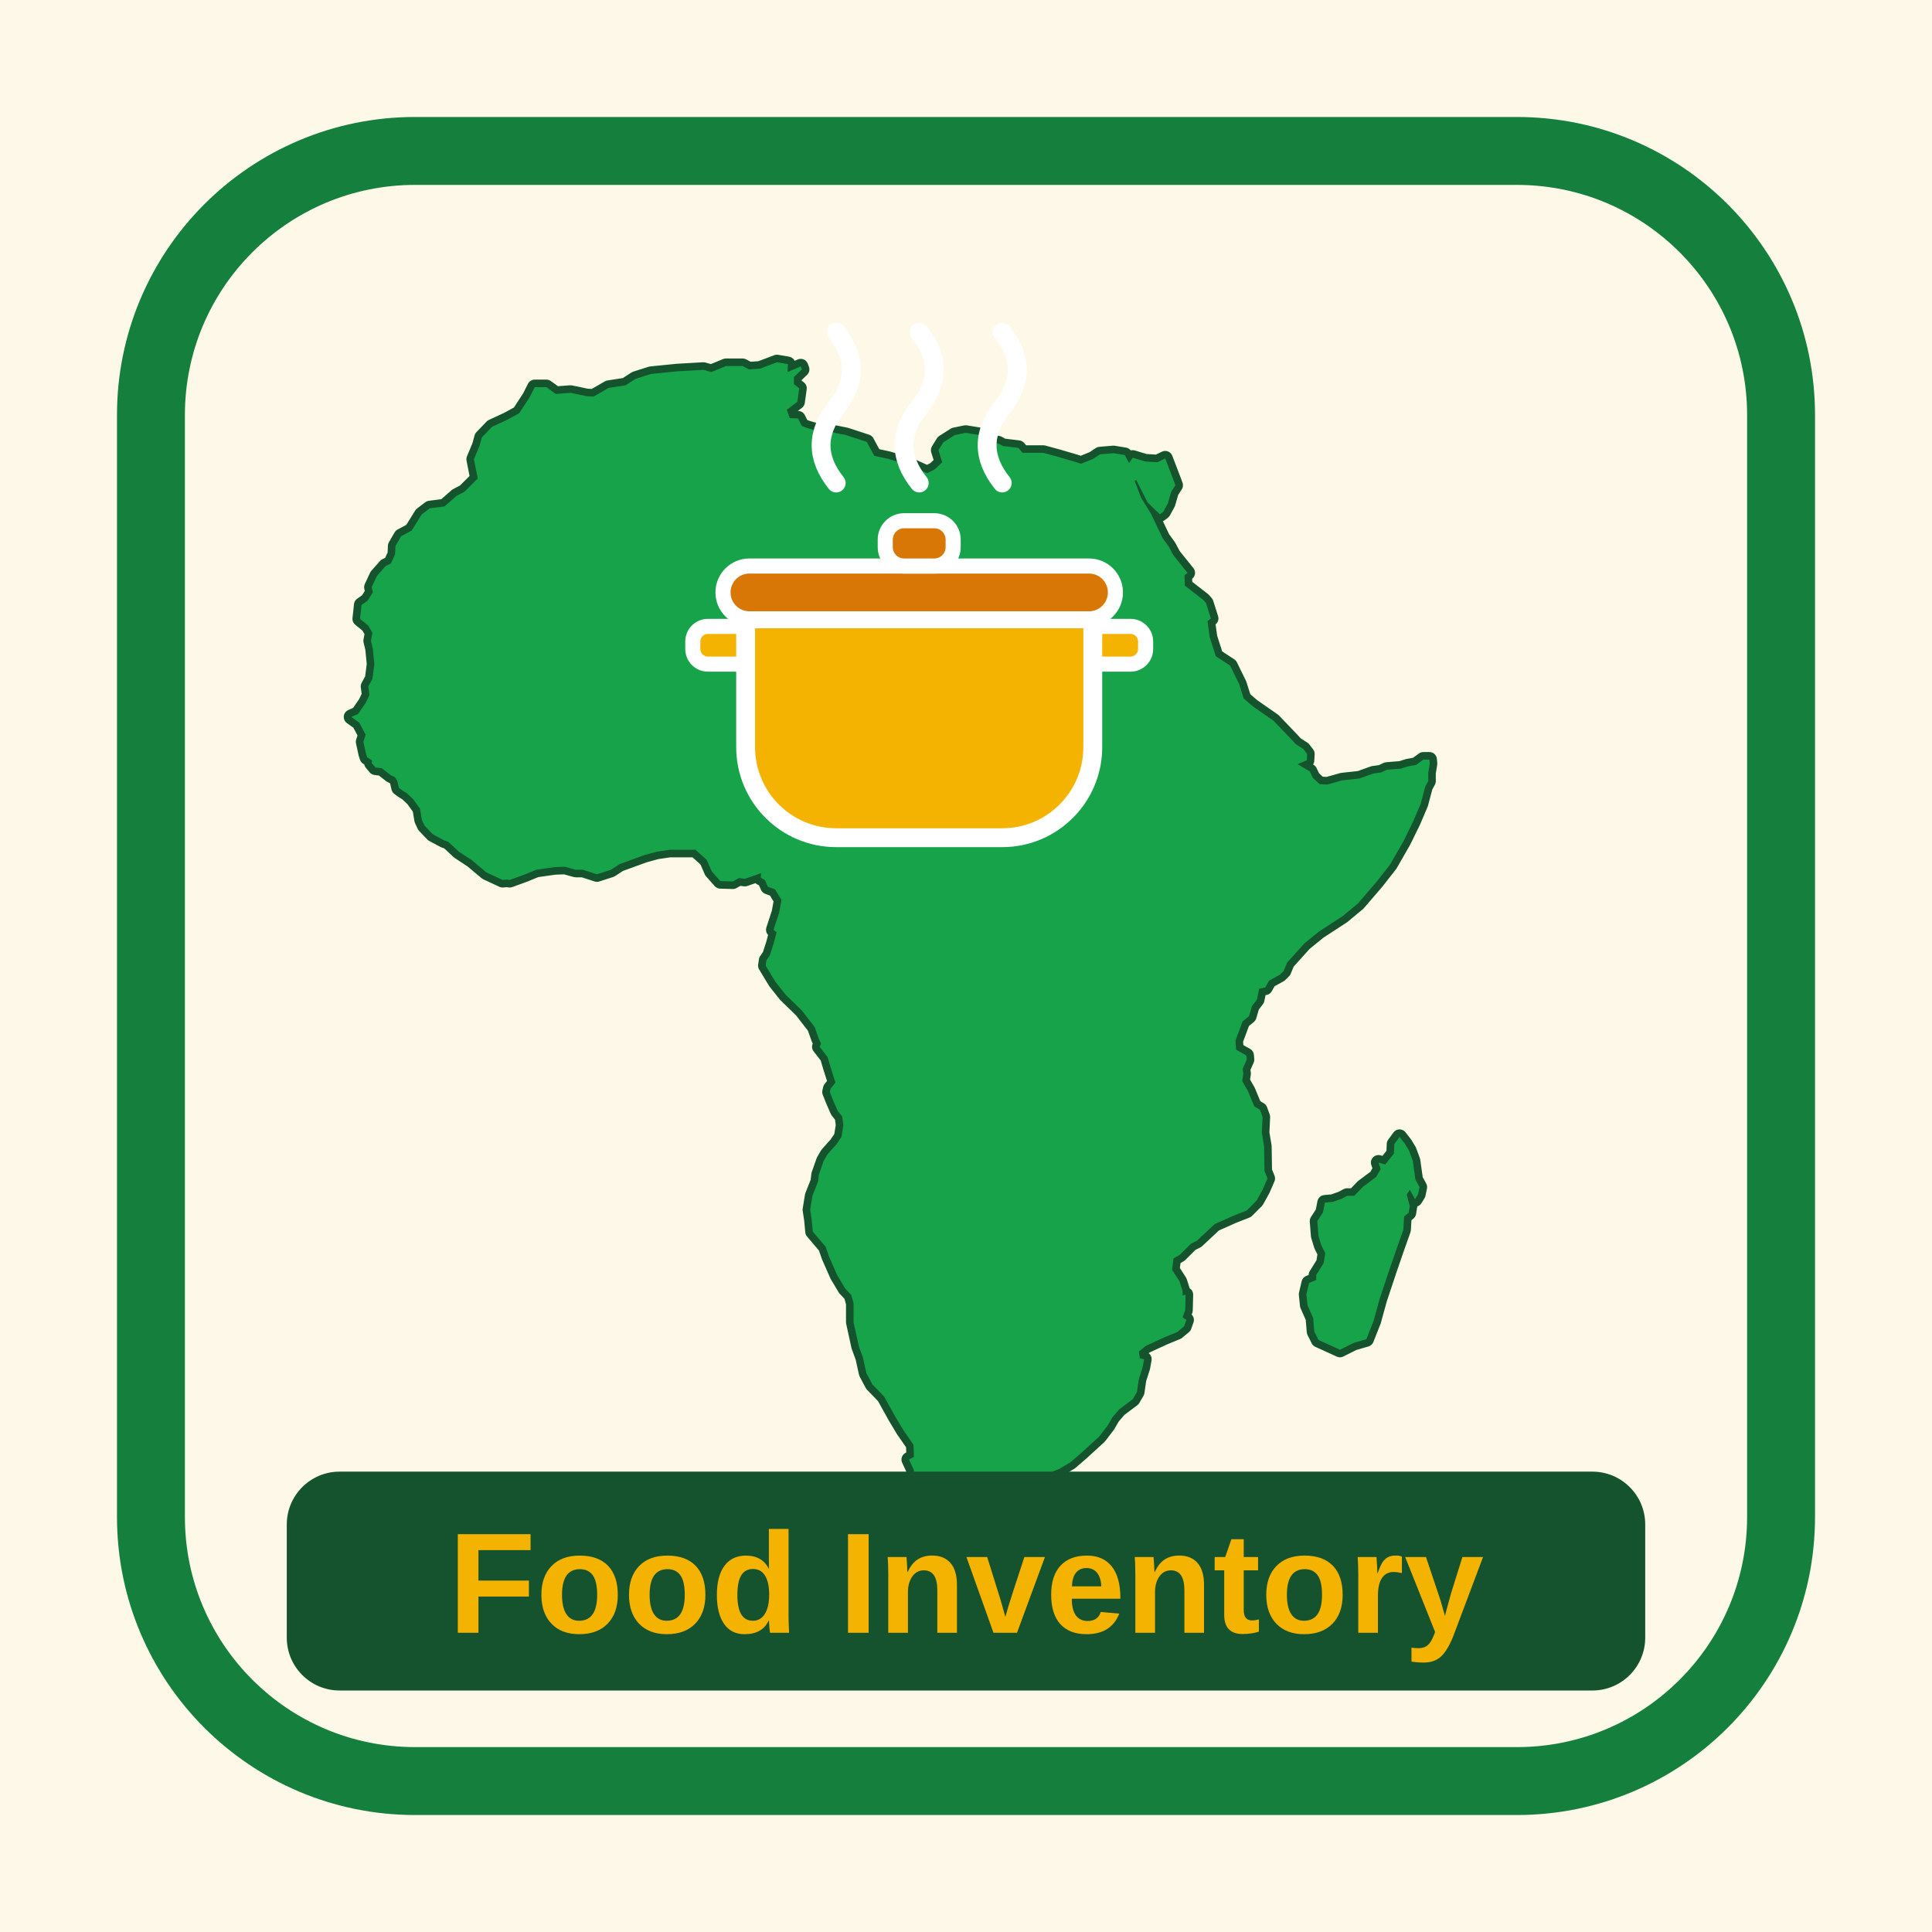
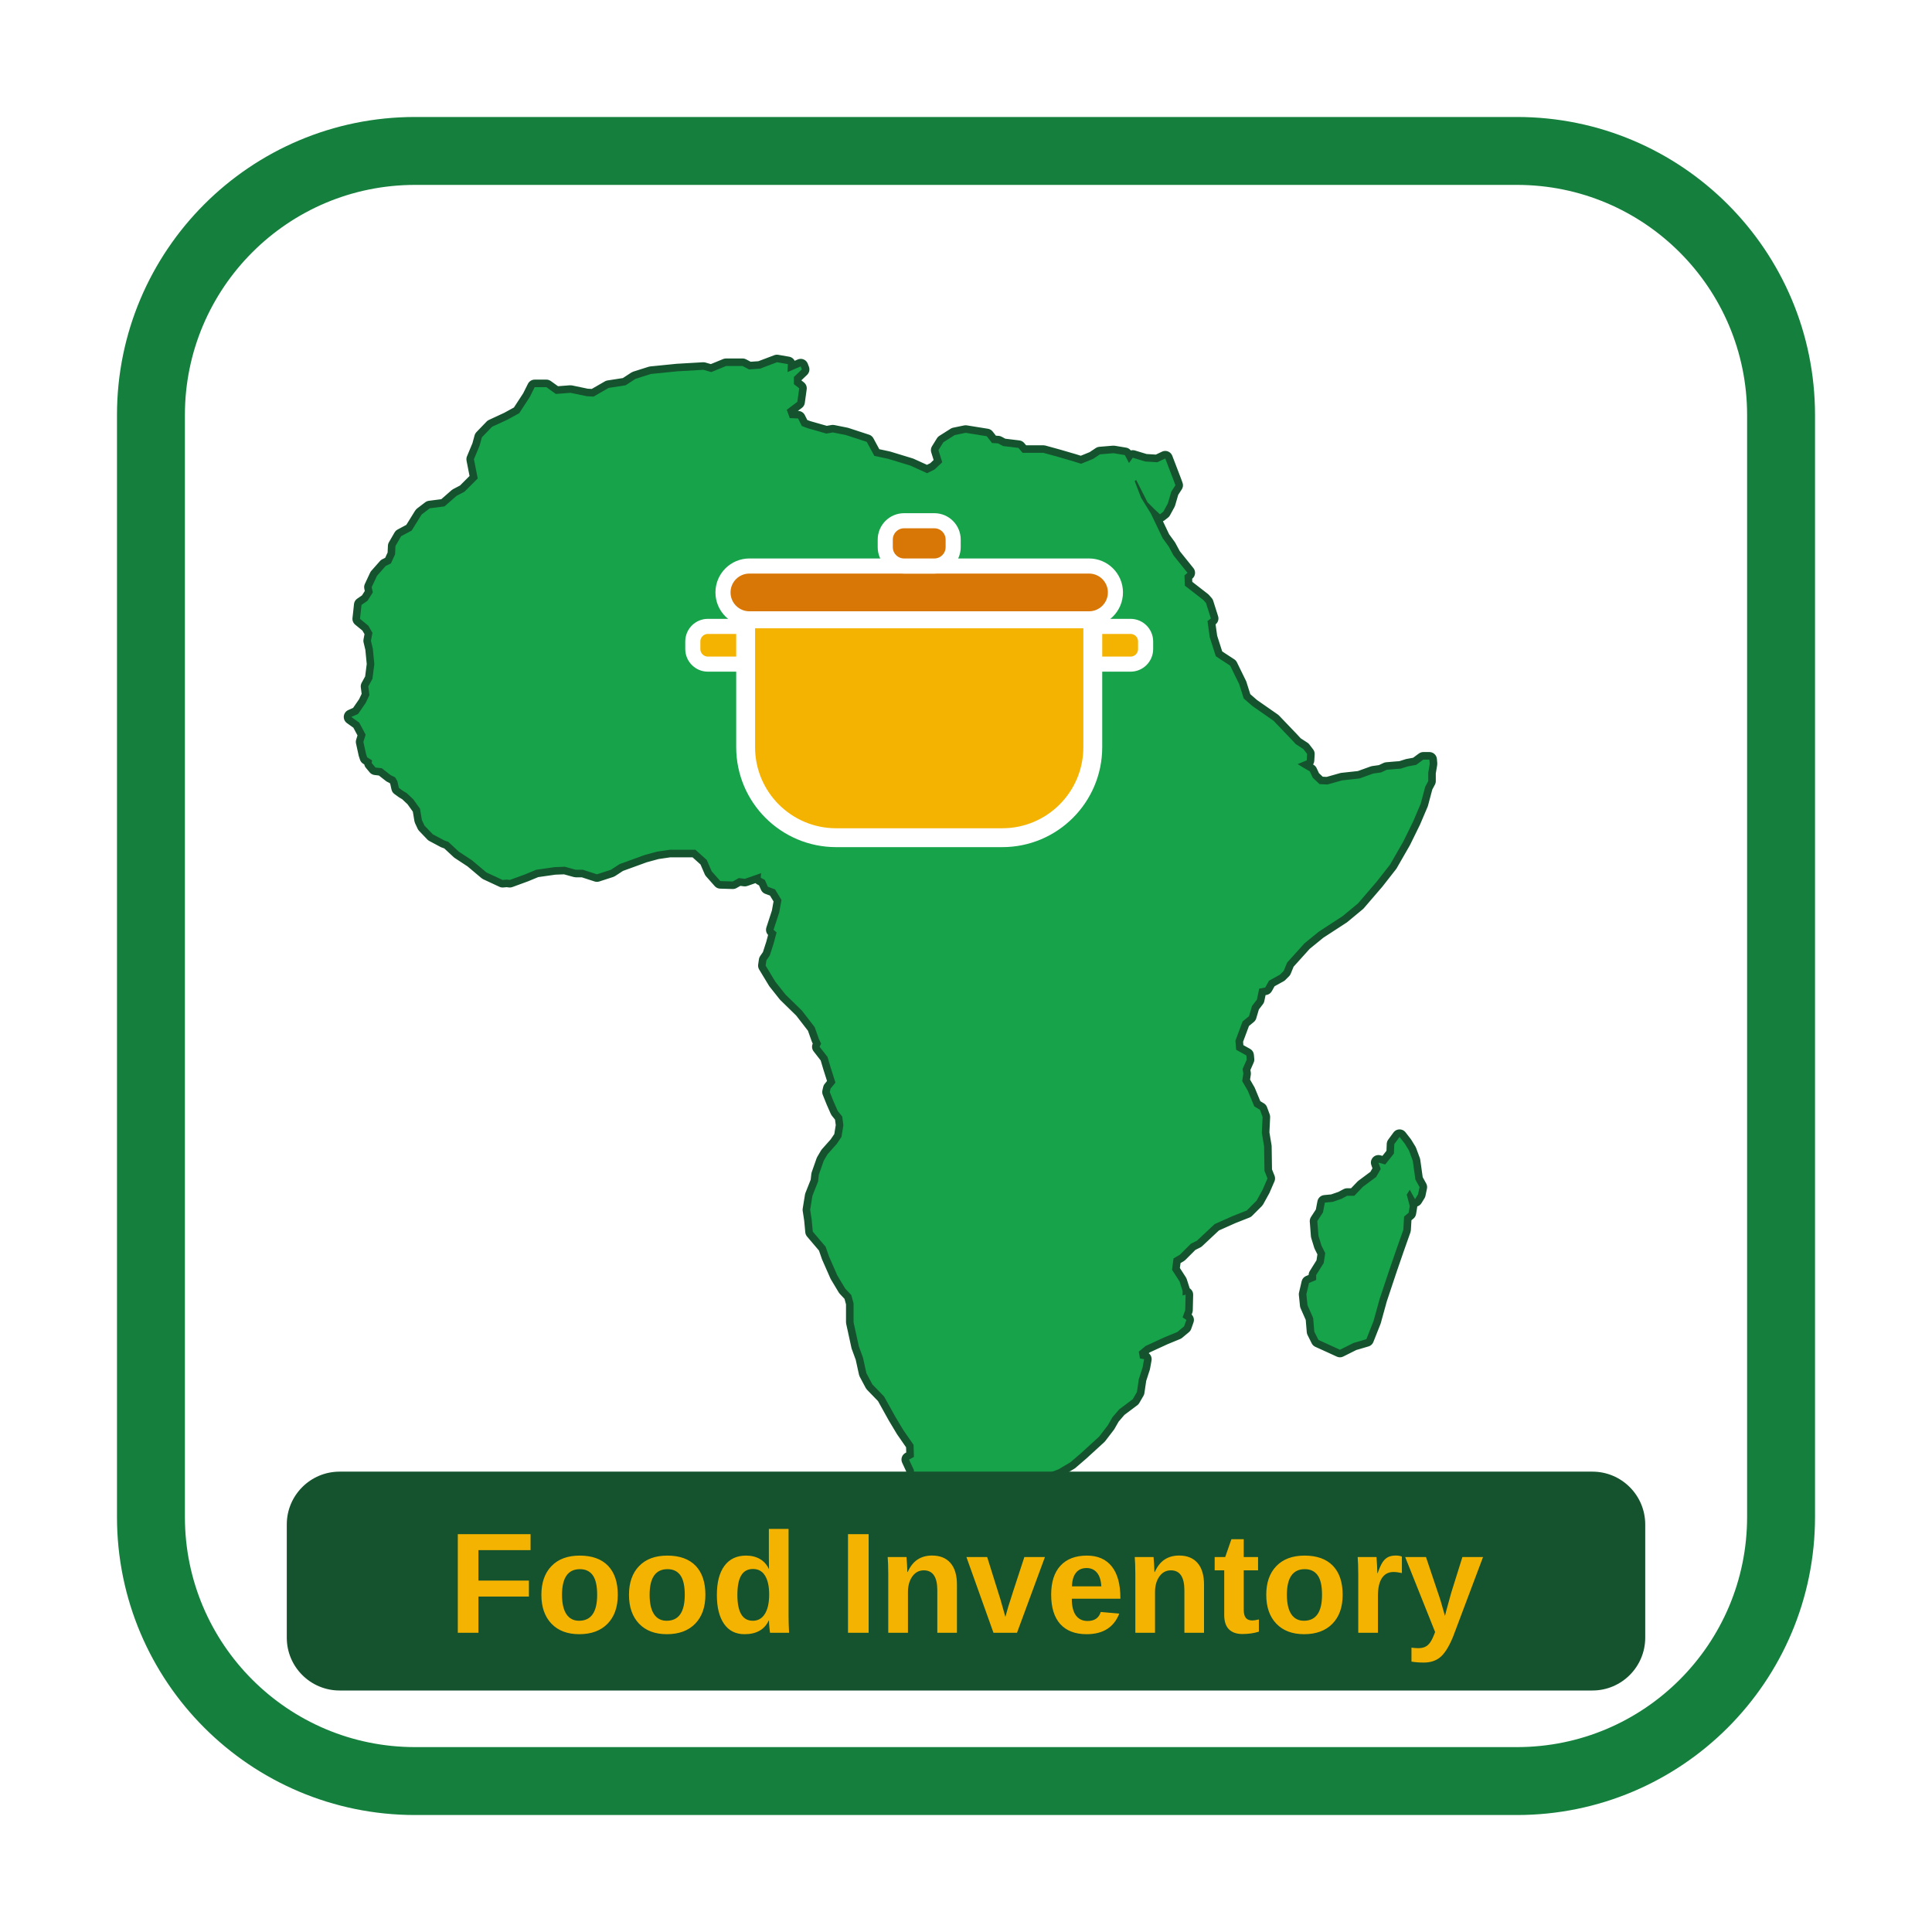
<svg xmlns="http://www.w3.org/2000/svg" viewBox="0 0 512 512">
-   <rect width="512" height="512" fill="#fdf8e7" />
+   <rect width="512" height="512" fill="#ffffff" />
  <rect x="40" y="40" width="432" height="432" rx="70" fill="none" stroke="#15803d" stroke-width="18" />
  <path d="M307.3,255.2 L308.0,255.7 L323.1,264.1 L323.3,266.5 L329.3,270.7 L327.4,275.8 L327.6,278.2 L330.3,279.7 L330.4,280.8 L329.3,283.3 L329.5,284.5 L329.2,286.5 L330.7,289.1 L332.4,293.2 L333.9,294.1 L333.9,294.1 L330.6,296.6 L326.1,298.2 L323.6,298.1 L322.1,299.4 L319.2,299.5 L318.1,300.0 L313.1,298.8 L310.0,299.1 L308.9,293.5 L307.4,291.6 L306.6,290.4 L302.5,289.6 L300.2,288.4 L297.5,287.7 L295.9,287.0 L294.1,285.9 L294.1,285.9 L291.9,280.7 L289.5,278.4 L288.6,276.0 L289.1,273.8 L288.3,270.0 L290.0,269.8 L291.5,268.3 L293.2,266.1 L294.2,265.2 L294.1,263.9 L293.3,262.9 L293.0,261.3 L293.0,261.3 L294.2,260.8 L294.5,258.3 L292.8,256.0 L294.3,255.5 L298.8,255.5 L307.3,255.2ZM130.3,136.3 L130.3,136.6 L130.3,137.4 L130.2,143.7 L116.6,143.5 L116.7,154.1 L112.8,154.5 L111.8,156.6 L112.6,162.6 L96.3,162.6 L95.4,164.0 L95.6,162.2 L95.7,162.2 L105.0,161.9 L105.5,160.4 L107.2,158.5 L108.6,152.8 L114.4,148.3 L116.3,143.1 L117.6,142.7 L119.0,139.5 L122.5,139.1 L124.0,139.6 L125.9,139.6 L127.2,138.7 L129.8,138.5 L129.7,136.3 L130.3,136.3ZM288.3,270.0 L289.1,273.8 L288.6,276.0 L289.5,278.4 L291.9,280.7 L294.1,285.9 L294.1,285.9 L292.5,285.5 L286.9,286.2 L285.8,286.7 L284.6,289.4 L285.5,291.2 L284.8,296.1 L284.3,300.3 L285.4,301.0 L288.3,302.6 L289.5,301.9 L289.8,306.4 L286.6,306.3 L284.9,304.0 L283.4,302.3 L280.2,301.7 L279.3,299.5 L276.7,300.8 L273.4,300.2 L272.0,298.4 L269.4,298.0 L267.4,298.1 L267.2,296.8 L265.8,296.7 L263.9,296.4 L261.3,297.1 L259.5,297.0 L258.5,297.3 L258.7,292.4 L257.3,290.8 L257.0,288.3 L257.6,285.8 L256.8,284.2 L256.7,281.6 L251.6,281.6 L252.0,280.1 L249.9,280.1 L249.6,280.8 L247.1,281.0 L246.0,283.4 L245.4,284.5 L243.1,283.9 L241.7,284.5 L239.0,284.8 L237.4,282.6 L236.4,281.3 L235.2,278.8 L234.2,275.7 L222.0,275.6 L220.5,276.1 L219.3,276.1 L217.6,276.6 L217.0,275.3 L218.1,274.9 L218.2,273.1 L218.9,272.0 L220.4,271.1 L221.5,271.6 L222.9,270.0 L225.2,270.0 L225.4,271.2 L227.0,271.9 L229.4,269.3 L231.8,267.3 L232.9,266.0 L232.8,262.5 L234.6,258.5 L236.5,256.4 L239.2,254.4 L239.7,253.0 L239.8,251.5 L240.5,250.1 L240.2,247.7 L240.8,244.0 L241.6,241.4 L242.8,239.2 L243.1,236.7 L243.4,233.8 L245.1,231.7 L247.3,230.3 L250.7,231.8 L253.3,233.3 L256.4,233.7 L259.5,234.5 L260.7,232.0 L261.3,231.7 L263.2,232.1 L267.8,230.0 L269.5,230.9 L270.8,230.8 L271.4,229.8 L273.0,229.4 L276.1,229.8 L278.8,229.9 L280.1,229.5 L282.7,232.9 L284.5,233.4 L285.6,232.7 L287.6,233.0 L289.9,232.1 L290.9,233.9 L294.5,236.7 L294.5,236.7 L294.3,241.5 L295.9,242.1 L294.6,243.6 L293.0,244.7 L291.4,246.8 L290.5,248.8 L290.3,252.1 L289.3,253.7 L289.3,256.8 L288.1,258.0 L288.0,260.5 L287.4,260.8 L287.0,263.1 L288.1,265.0 L288.3,270.0ZM339.2,258.3 L336.8,254.8 L336.7,239.7 L340.3,235.0 L341.5,233.7 L344.1,233.6 L347.8,230.7 L353.3,230.5 L365.0,218.0 L367.9,214.5 L369.8,212.0 L369.8,209.8 L369.8,205.6 L369.8,203.9 L369.8,203.8 L369.8,203.8 L371.2,203.7 L373.1,203.1 L375.3,202.7 L377.2,201.3 L378.8,201.3 L378.9,202.4 L378.5,204.8 L378.5,207.0 L377.7,208.5 L376.5,213.0 L374.5,217.7 L371.9,223.0 L368.4,229.1 L364.8,233.7 L359.9,239.4 L355.8,242.8 L349.5,246.9 L345.7,250.0 L341.1,255.1 L340.2,257.3 L339.2,258.3ZM329.3,270.7 L323.3,266.5 L323.1,264.1 L308.0,255.7 L307.3,255.2 L307.2,250.8 L308.4,249.1 L310.5,246.4 L312.0,243.3 L310.2,238.6 L309.7,236.5 L307.7,233.6 L310.3,231.1 L313.1,228.4 L315.2,229.1 L315.2,231.4 L316.7,232.8 L319.6,232.8 L324.8,236.3 L326.1,236.3 L327.1,236.2 L328.0,236.7 L330.8,237.0 L332.0,235.3 L335.8,233.6 L337.5,235.0 L340.3,235.0 L336.7,239.7 L336.8,254.8 L339.2,258.3 L336.3,259.9 L335.3,261.7 L333.7,262.0 L333.1,264.9 L331.8,266.6 L331.0,269.3 L329.3,270.7ZM268.5,217.1 L265.3,215.2 L263.9,214.0 L263.6,212.7 L264.3,211.0 L264.3,209.3 L261.9,206.7 L261.4,204.9 L261.4,203.9 L259.9,202.7 L259.9,200.3 L259.0,198.7 L257.5,198.9 L258.0,197.4 L259.0,195.7 L258.6,194.0 L259.9,192.7 L259.1,191.7 L260.2,189.1 L262.1,186.1 L265.6,186.4 L265.4,169.9 L265.5,168.1 L270.3,168.1 L270.3,159.8 L287.0,159.8 L303.1,159.8 L319.6,159.8 L320.9,163.9 L320.0,164.6 L320.6,168.9 L322.2,173.9 L323.7,174.9 L326.0,176.4 L323.9,178.8 L320.9,179.5 L319.5,180.8 L319.1,183.5 L317.3,189.6 L317.8,191.3 L317.1,194.9 L315.4,199.0 L312.9,201.0 L311.1,204.2 L310.7,205.9 L308.8,207.1 L307.5,211.4 L307.6,215.2 L307.5,211.9 L307.0,211.8 L307.0,209.8 L306.5,208.3 L304.4,206.7 L303.9,203.7 L304.4,200.6 L302.5,200.3 L302.2,201.3 L299.7,201.5 L300.7,202.7 L301.0,205.2 L298.8,207.5 L296.7,210.5 L294.5,210.9 L291.0,208.5 L289.5,209.3 L289.0,210.6 L286.9,211.3 L286.8,212.2 L282.6,212.2 L282.1,211.3 L279.1,211.2 L277.6,211.9 L276.4,211.6 L274.3,209.1 L273.6,208.0 L270.6,208.6 L269.4,210.5 L268.4,214.2 L266.9,215.0 L265.6,215.4 L268.5,217.1ZM265.4,169.9 L265.6,186.4 L262.1,186.1 L260.2,189.1 L259.1,191.7 L259.9,192.7 L258.6,194.0 L259.0,195.7 L258.0,197.4 L257.5,198.9 L259.0,198.7 L259.9,200.3 L259.9,202.7 L261.4,203.9 L261.4,204.9 L258.8,205.7 L256.7,207.3 L253.7,211.9 L249.7,213.8 L245.7,213.5 L244.6,213.9 L245.0,215.4 L242.8,216.8 L241.0,218.5 L235.8,220.0 L234.8,219.1 L234.1,219.0 L233.3,220.1 L229.9,220.4 L230.5,219.3 L229.2,216.4 L228.6,214.7 L226.8,214.0 L224.4,211.6 L225.3,209.6 L227.2,210.0 L228.3,209.7 L230.7,209.8 L228.4,206.0 L228.5,203.2 L228.3,200.5 L226.6,197.8 L227.0,195.8 L224.4,195.8 L224.4,193.1 L222.6,191.5 L224.4,186.1 L229.7,182.1 L230.0,176.7 L231.6,168.3 L232.5,166.5 L230.7,165.1 L230.7,163.8 L229.1,162.7 L228.1,156.2 L232.3,153.9 L248.9,161.9 L265.4,169.9ZM234.3,370.1 L236.3,368.0 L237.9,369.1 L238.6,370.9 L240.5,371.2 L243.1,372.0 L245.3,371.7 L249.1,369.6 L249.1,354.2 L250.2,354.8 L252.6,358.8 L252.3,361.3 L253.2,362.8 L256.2,362.4 L258.2,360.5 L260.2,359.3 L261.2,357.3 L263.3,356.3 L265.0,356.8 L267.0,358.0 L270.4,358.2 L273.0,357.2 L273.5,355.9 L274.2,353.9 L276.5,353.6 L277.7,352.0 L279.1,349.3 L282.8,346.2 L288.7,343.1 L290.4,343.1 L292.4,343.8 L293.8,343.3 L296.0,343.8 L298.0,349.6 L299.1,352.6 L298.3,357.2 L298.7,358.7 L296.6,357.9 L295.4,358.2 L295.0,359.4 L293.9,361.0 L293.9,362.4 L296.4,364.7 L298.8,364.2 L299.7,362.4 L302.8,362.4 L301.8,365.5 L301.3,368.9 L300.2,370.8 L297.4,372.9 L296.6,373.5 L294.8,375.6 L293.6,377.7 L291.3,380.7 L286.6,385.0 L283.7,387.5 L280.5,389.4 L276.2,391.0 L274.1,391.2 L273.5,392.4 L271.0,391.8 L268.9,392.5 L264.4,391.7 L261.9,392.2 L260.2,392.0 L255.9,393.7 L252.4,394.3 L249.8,395.9 L247.9,396.0 L246.1,394.5 L244.7,394.4 L242.9,392.6 L242.7,393.2 L242.2,392.0 L242.2,389.6 L240.9,386.8 L242.2,386.1 L242.1,382.9 L239.4,379.0 L237.3,375.5 L237.3,375.5 L234.3,370.1ZM286.8,371.6 L288.3,372.9 L287.0,374.9 L286.3,376.3 L284.0,376.9 L283.2,378.2 L281.7,378.6 L278.6,375.5 L280.8,372.8 L283.1,371.2 L285.0,370.3 L286.8,371.6ZM296.0,343.8 L293.8,343.3 L292.4,343.8 L290.4,343.1 L288.7,343.1 L286.1,341.2 L282.8,340.6 L281.6,337.9 L281.6,336.5 L279.8,336.0 L275.1,331.5 L273.8,329.1 L273.0,328.3 L271.4,325.0 L276.0,325.4 L277.4,325.9 L278.8,325.8 L281.1,323.1 L284.7,319.7 L286.2,319.4 L286.7,317.9 L289.1,316.3 L292.2,315.7 L292.5,317.3 L295.9,317.2 L297.9,318.1 L298.8,319.1 L300.7,319.4 L302.9,320.7 L302.9,326.0 L302.1,328.9 L301.9,332.0 L302.6,333.2 L302.1,335.7 L301.5,336.0 L300.4,339.0 L296.0,343.8ZM288.7,343.1 L282.8,346.2 L279.1,349.3 L277.7,352.0 L276.5,353.6 L274.2,353.9 L273.5,355.9 L273.0,357.2 L270.4,358.2 L267.0,358.0 L265.0,356.8 L263.3,356.3 L261.2,357.3 L260.2,359.3 L258.2,360.5 L256.2,362.4 L253.2,362.8 L252.3,361.3 L252.6,358.8 L250.2,354.8 L249.1,354.2 L249.1,342.1 L253.2,341.9 L253.3,327.1 L256.4,327.0 L262.8,325.5 L264.4,327.3 L267.0,325.6 L268.3,325.6 L270.6,324.7 L271.4,325.0 L273.0,328.3 L273.8,329.1 L275.1,331.5 L279.8,336.0 L281.6,336.5 L281.6,337.9 L282.8,340.6 L286.1,341.2 L288.7,343.1ZM249.1,354.2 L249.1,369.6 L245.3,371.7 L243.1,372.0 L240.5,371.2 L238.6,370.9 L237.9,369.1 L236.3,368.0 L234.3,370.1 L231.2,366.9 L229.6,363.9 L228.7,359.8 L227.6,356.8 L226.2,350.4 L226.2,345.4 L225.6,343.2 L224.0,341.5 L221.9,338.0 L219.7,333.0 L218.8,330.4 L215.4,326.4 L215.1,323.2 L217.1,322.4 L219.6,321.7 L222.3,321.8 L224.8,323.7 L225.4,323.4 L242.3,323.2 L245.2,325.2 L255.2,325.8 L262.9,324.1 L266.3,323.2 L269.0,323.4 L270.6,324.3 L270.6,324.7 L268.3,325.6 L267.0,325.6 L264.4,327.3 L262.8,325.5 L256.4,327.0 L253.3,327.1 L253.2,341.9 L249.1,342.1 L249.1,354.2ZM96.9,194.7 L95.2,191.5 L93.1,190.0 L94.9,189.2 L96.9,186.3 L97.9,184.2 L99.3,182.9 L101.4,183.2 L103.4,182.3 L105.8,182.3 L107.7,183.5 L110.5,184.6 L113.0,187.6 L115.8,190.5 L116.0,193.1 L116.8,195.5 L118.3,196.6 L118.7,198.2 L118.5,199.5 L117.9,199.8 L115.6,199.4 L115.3,199.9 L114.4,200.0 L111.4,199.0 L109.4,198.9 L101.7,198.8 L100.6,199.2 L99.2,199.1 L97.0,199.8 L96.3,196.6 L100.1,196.7 L101.1,196.1 L101.9,196.1 L103.4,195.1 L105.2,196.0 L107.0,196.1 L108.8,195.1 L108.0,193.9 L106.6,194.6 L105.3,194.6 L103.7,193.6 L102.3,193.6 L101.4,194.6 L96.9,194.7ZM118.5,199.5 L118.7,198.2 L118.3,196.6 L116.8,195.5 L116.0,193.1 L115.8,190.5 L117.2,189.7 L117.9,187.3 L119.2,187.2 L122.1,188.4 L124.4,187.5 L126.0,187.8 L126.7,186.9 L143.3,186.8 L144.3,183.9 L143.5,183.4 L141.5,165.5 L139.5,147.5 L145.9,147.4 L159.9,156.5 L173.9,165.6 L174.9,167.5 L177.5,168.7 L179.4,169.4 L179.5,172.0 L184.1,171.6 L184.1,181.2 L181.8,184.0 L181.5,186.5 L177.8,187.2 L172.1,187.6 L170.6,189.0 L167.9,189.2 L165.2,189.2 L164.2,188.4 L161.9,189.0 L158.0,190.7 L157.2,192.0 L154.0,193.9 L153.5,195.0 L151.7,195.8 L149.7,195.3 L148.6,196.3 L148.0,199.1 L144.7,202.6 L144.7,204.0 L143.6,205.7 L143.9,208.2 L142.2,208.8 L141.2,209.3 L140.6,207.5 L139.4,208.0 L138.6,207.9 L137.9,209.1 L134.7,209.1 L133.5,208.5 L133.0,208.8 L131.7,207.6 L131.9,206.4 L131.4,205.9 L130.5,206.3 L130.7,205.0 L131.5,203.9 L129.8,202.2 L129.3,201.0 L128.4,200.1 L127.6,200.0 L126.6,200.6 L125.2,201.1 L124.1,202.0 L122.3,201.7 L121.2,200.6 L120.5,200.5 L119.4,201.1 L118.7,201.1 L118.5,199.5ZM95.4,164.0 L96.3,162.6 L112.6,162.6 L111.8,156.6 L112.8,154.5 L116.7,154.1 L116.6,143.5 L130.2,143.7 L130.3,137.4 L145.9,147.4 L139.5,147.5 L141.5,165.5 L143.5,183.4 L144.3,183.9 L143.3,186.8 L126.7,186.9 L126.0,187.8 L124.4,187.5 L122.1,188.4 L119.2,187.2 L117.9,187.3 L117.2,189.7 L115.8,190.5 L113.0,187.6 L110.5,184.6 L107.7,183.5 L105.8,182.3 L103.4,182.3 L101.4,183.2 L99.3,182.9 L97.9,184.2 L97.6,181.9 L98.7,179.9 L99.2,176.0 L98.8,171.9 L98.3,169.8 L98.7,167.7 L97.6,165.8 L95.4,164.0ZM177.5,225.2 L174.1,225.7 L173.1,222.9 L173.3,213.3 L172.4,212.5 L172.3,210.4 L170.8,209.0 L169.6,207.7 L170.1,205.5 L171.5,205.1 L172.4,203.3 L174.4,202.9 L175.3,201.6 L176.7,200.4 L178.2,200.4 L181.4,202.8 L181.2,204.2 L182.1,206.6 L181.3,208.3 L181.8,209.4 L179.7,212.0 L178.5,213.3 L177.7,215.9 L177.8,218.5 L177.5,225.2ZM228.1,156.2 L229.1,162.7 L230.7,163.8 L230.7,165.1 L232.5,166.5 L231.6,168.3 L230.0,176.7 L229.7,182.1 L224.4,186.1 L222.6,191.5 L224.4,193.1 L224.4,195.8 L227.0,195.8 L226.6,197.8 L225.4,198.0 L225.3,199.4 L224.5,199.5 L221.7,194.9 L220.7,194.7 L217.5,197.1 L214.3,195.9 L212.0,195.6 L210.8,196.2 L208.4,196.1 L205.9,197.8 L203.8,197.9 L198.8,195.8 L196.8,196.8 L194.7,196.7 L193.1,195.2 L189.0,193.6 L184.5,194.1 L183.4,195.0 L182.8,197.4 L181.7,199.1 L181.4,202.8 L178.2,200.4 L176.7,200.4 L175.3,201.6 L175.4,198.8 L170.6,197.8 L170.5,195.8 L168.1,193.1 L167.6,191.2 L167.9,189.2 L170.6,189.0 L172.1,187.6 L177.8,187.2 L181.5,186.5 L181.8,184.0 L184.1,181.2 L184.1,171.6 L190.0,169.8 L202.0,161.6 L216.2,153.7 L222.8,155.5 L225.1,157.8 L228.1,156.2ZM177.5,225.2 L177.8,218.5 L177.7,215.9 L178.5,213.3 L179.7,212.0 L181.8,209.4 L181.3,208.3 L182.1,206.6 L181.2,204.2 L181.4,202.8 L181.7,199.1 L182.8,197.4 L183.4,195.0 L184.5,194.1 L189.0,193.6 L193.1,195.2 L194.7,196.7 L196.8,196.8 L198.8,195.8 L203.8,197.9 L205.9,197.8 L208.4,196.1 L210.8,196.2 L212.0,195.6 L214.3,195.9 L217.5,197.1 L220.7,194.7 L221.7,194.9 L224.5,199.5 L225.3,199.4 L226.9,201.0 L226.5,201.8 L226.3,203.2 L222.8,206.4 L221.7,209.0 L221.1,211.2 L220.2,212.1 L219.4,215.0 L217.1,216.7 L216.5,218.8 L215.6,220.5 L215.2,222.2 L212.3,223.6 L210.0,221.9 L208.4,222.0 L205.9,224.4 L204.7,224.5 L202.8,228.5 L201.7,231.4 L197.4,232.9 L195.8,232.7 L194.2,233.6 L190.9,233.5 L188.6,230.9 L187.3,227.9 L184.3,225.2 L181.2,225.2 L177.5,225.2ZM226.6,197.8 L228.3,200.5 L228.5,203.2 L228.4,206.0 L230.7,209.8 L228.3,209.7 L227.2,210.0 L225.3,209.6 L224.4,211.6 L226.8,214.0 L228.6,214.7 L229.2,216.4 L230.5,219.3 L229.9,220.4 L227.8,224.6 L226.8,225.4 L226.5,228.6 L226.9,230.3 L226.5,231.6 L228.5,233.8 L228.9,235.3 L230.4,237.4 L232.3,238.7 L232.5,240.6 L232.9,241.8 L232.6,244.1 L229.3,243.1 L226.0,242.0 L220.7,241.8 L220.2,241.6 L217.7,242.1 L215.2,241.6 L213.2,241.9 L206.5,241.8 L207.1,238.5 L205.4,235.7 L203.5,235.0 L202.7,233.2 L201.6,232.6 L201.7,231.4 L202.8,228.5 L204.7,224.5 L205.9,224.4 L208.4,222.0 L210.0,221.9 L212.3,223.6 L215.2,222.2 L215.6,220.5 L216.5,218.8 L217.1,216.7 L219.4,215.0 L220.2,212.1 L221.1,211.2 L221.7,209.0 L222.8,206.4 L226.3,203.2 L226.5,201.8 L226.9,201.0 L225.3,199.4 L225.4,198.0 L226.6,197.8ZM170.1,205.5 L169.6,207.7 L170.8,209.0 L172.3,210.4 L172.4,212.5 L173.3,213.3 L173.1,222.9 L174.1,225.7 L170.8,226.6 L169.8,225.2 L168.7,222.5 L168.4,220.5 L169.3,216.7 L168.3,215.2 L167.9,211.9 L167.9,208.9 L166.1,206.8 L166.5,205.5 L170.1,205.5ZM166.5,205.5 L166.1,206.8 L167.9,208.9 L167.9,211.9 L168.3,215.2 L169.3,216.7 L168.4,220.5 L168.7,222.5 L169.8,225.2 L170.8,226.6 L164.2,229.0 L161.9,230.5 L158.2,231.7 L154.5,230.5 L154.7,228.9 L152.9,225.3 L154.0,220.6 L155.7,217.1 L154.6,211.2 L154.0,208.0 L154.1,205.7 L161.4,205.5 L163.2,205.8 L164.5,205.1 L166.5,205.5ZM133.0,208.8 L133.5,208.5 L134.7,209.1 L137.9,209.1 L138.6,207.9 L139.4,208.0 L140.6,207.5 L141.2,209.3 L142.2,208.8 L143.9,208.2 L145.8,209.1 L146.5,210.4 L148.4,211.3 L149.8,210.3 L151.8,210.1 L154.6,211.2 L155.7,217.1 L154.0,220.6 L152.9,225.3 L154.7,228.9 L154.5,230.5 L152.6,230.5 L149.7,229.7 L147.0,229.8 L142.1,230.5 L139.2,231.7 L135.1,233.2 L134.3,233.1 L134.6,229.7 L135.0,229.2 L134.9,227.5 L133.1,225.8 L131.8,225.5 L130.6,224.4 L131.5,222.5 L131.1,220.5 L131.3,219.3 L131.9,219.3 L132.2,217.5 L131.9,216.7 L132.3,216.1 L133.8,215.6 L132.8,212.3 L131.8,210.6 L132.1,209.2 L133.0,208.8ZM109.4,198.9 L111.4,199.0 L114.4,200.0 L115.3,199.9 L115.6,199.4 L117.9,199.8 L118.5,199.5 L118.7,201.1 L119.4,201.1 L120.5,200.5 L121.2,200.6 L122.3,201.7 L124.1,202.0 L125.2,201.1 L126.6,200.6 L127.6,200.0 L128.4,200.1 L129.3,201.0 L129.8,202.2 L131.5,203.9 L130.7,205.0 L130.5,206.3 L131.4,205.9 L131.9,206.4 L131.7,207.6 L133.0,208.8 L132.1,209.2 L131.8,210.6 L132.8,212.3 L133.8,215.6 L132.3,216.1 L131.9,216.7 L132.2,217.5 L131.9,219.3 L131.3,219.3 L130.1,219.2 L129.2,220.9 L128.1,220.9 L127.3,220.0 L127.5,218.3 L125.8,215.8 L124.7,216.2 L123.8,216.3 L122.7,216.6 L122.7,215.0 L122.1,213.9 L122.2,212.7 L121.3,211.0 L120.1,209.5 L116.8,209.5 L115.8,210.3 L114.7,210.4 L114.0,211.3 L113.5,212.4 L111.3,214.3 L109.5,211.8 L107.8,210.2 L106.8,209.6 L105.7,208.8 L105.3,207.0 L104.7,206.0 L103.5,205.4 L105.3,203.3 L106.6,203.4 L107.7,202.7 L108.6,202.7 L109.2,202.2 L108.9,200.8 L109.3,200.3 L109.4,198.9ZM97.0,199.8 L99.2,199.1 L100.6,199.2 L101.7,198.8 L109.4,198.9 L109.3,200.3 L108.9,200.8 L109.2,202.2 L108.6,202.7 L107.7,202.7 L106.6,203.4 L105.3,203.3 L103.5,205.4 L101.2,203.6 L99.5,203.4 L98.5,202.2 L98.6,201.5 L97.3,200.7 L97.0,199.8ZM131.3,219.3 L131.1,220.5 L131.5,222.5 L130.6,224.4 L131.8,225.5 L133.1,225.8 L134.9,227.5 L135.0,229.2 L134.6,229.7 L134.3,233.1 L133.2,233.2 L128.9,231.2 L125.1,228.0 L121.6,225.7 L118.8,223.1 L119.8,221.7 L120.0,220.5 L121.9,218.3 L123.8,216.3 L124.7,216.2 L125.8,215.8 L127.5,218.3 L127.3,220.0 L128.1,220.9 L129.2,220.9 L130.1,219.2 L131.3,219.3ZM111.3,214.3 L113.5,212.4 L114.0,211.3 L114.7,210.4 L115.8,210.3 L116.8,209.5 L120.1,209.5 L121.3,211.0 L122.2,212.7 L122.1,213.9 L122.7,215.0 L122.7,216.6 L123.8,216.3 L121.9,218.3 L120.0,220.5 L119.8,221.7 L118.8,223.1 L117.7,222.7 L114.7,221.1 L112.5,218.8 L111.8,217.3 L111.3,214.3ZM143.9,208.2 L143.6,205.7 L144.7,204.0 L144.7,202.6 L148.0,199.1 L148.6,196.3 L149.7,195.3 L151.7,195.8 L153.5,195.0 L154.0,193.9 L157.2,192.0 L158.0,190.7 L161.9,189.0 L164.2,188.4 L165.2,189.2 L167.9,189.2 L167.6,191.2 L168.1,193.1 L170.5,195.8 L170.6,197.8 L175.4,198.8 L175.3,201.6 L174.4,202.9 L172.4,203.3 L171.5,205.1 L170.1,205.5 L166.5,205.5 L164.5,205.1 L163.2,205.8 L161.4,205.5 L154.1,205.7 L154.0,208.0 L154.6,211.2 L151.8,210.1 L149.8,210.3 L148.4,211.3 L146.5,210.4 L145.8,209.1 L143.9,208.2ZM280.1,229.5 L278.8,229.9 L276.1,229.8 L273.0,229.4 L271.4,229.8 L270.8,230.8 L269.5,230.9 L267.8,230.0 L263.2,232.1 L261.3,231.7 L260.7,232.0 L259.5,234.5 L256.4,233.7 L253.3,233.3 L250.7,231.8 L247.3,230.3 L245.1,231.7 L243.4,233.8 L243.1,236.7 L240.4,236.5 L237.6,235.8 L235.1,238.0 L232.9,241.8 L232.5,240.6 L232.3,238.7 L230.4,237.4 L228.9,235.3 L228.5,233.8 L226.5,231.6 L226.9,230.3 L226.5,228.6 L226.8,225.4 L227.8,224.6 L229.9,220.4 L233.3,220.1 L234.1,219.0 L234.8,219.1 L235.8,220.0 L241.0,218.5 L242.8,216.8 L245.0,215.4 L244.6,213.9 L245.7,213.5 L249.7,213.8 L253.7,211.9 L256.7,207.3 L258.8,205.7 L261.4,204.9 L261.9,206.7 L264.3,209.3 L264.3,211.0 L263.6,212.7 L263.9,214.0 L265.3,215.2 L268.5,217.1 L270.8,218.7 L270.8,220.1 L273.6,222.2 L275.3,224.0 L276.4,226.5 L279.5,228.2 L280.1,229.5ZM243.1,236.7 L242.8,239.2 L241.6,241.4 L240.8,244.0 L240.2,247.7 L240.5,250.1 L239.8,251.5 L239.7,253.0 L239.2,254.4 L236.5,256.4 L234.6,258.5 L232.8,262.5 L232.9,266.0 L231.8,267.3 L229.4,269.3 L227.0,271.9 L225.4,271.2 L225.2,270.0 L222.9,270.0 L221.5,271.6 L220.4,271.1 L218.8,269.7 L217.6,270.4 L215.9,272.2 L212.5,267.8 L215.6,265.5 L214.1,262.8 L215.5,261.7 L218.3,261.2 L218.6,259.4 L220.8,261.4 L224.5,261.5 L225.8,259.6 L226.3,256.8 L225.9,253.6 L223.9,251.1 L225.7,246.3 L224.7,245.5 L221.6,245.8 L220.4,243.6 L220.7,241.8 L226.0,242.0 L229.3,243.1 L232.6,244.1 L232.9,241.8 L235.1,238.0 L237.6,235.8 L240.4,236.5 L243.1,236.7ZM213.2,241.9 L215.2,241.6 L217.7,242.1 L220.2,241.6 L220.7,241.8 L220.4,243.6 L221.6,245.8 L224.7,245.5 L225.7,246.3 L223.9,251.1 L225.9,253.6 L226.3,256.8 L225.8,259.6 L224.5,261.5 L220.8,261.4 L218.6,259.4 L218.3,261.2 L215.5,261.7 L214.1,262.8 L215.6,265.5 L212.5,267.8 L208.2,263.6 L205.5,260.2 L202.9,255.9 L203.1,254.5 L204.0,253.2 L205.0,250.1 L205.8,247.1 L207.2,246.8 L213.3,246.9 L213.2,241.9ZM206.5,241.8 L213.2,241.9 L213.3,246.9 L207.2,246.8 L205.8,247.1 L205.0,246.4 L206.5,241.8ZM294.1,285.9 L295.9,287.0 L297.5,287.7 L300.2,288.4 L302.5,289.6 L304.5,291.5 L305.6,295.0 L304.8,296.1 L304.0,299.5 L304.8,303.0 L303.5,304.4 L302.2,308.3 L304.4,309.3 L291.8,312.8 L292.2,315.7 L289.1,316.3 L286.7,317.9 L286.2,319.4 L284.7,319.7 L281.1,323.1 L278.8,325.8 L277.4,325.9 L276.0,325.4 L271.4,325.0 L270.6,324.7 L270.6,324.3 L269.0,323.4 L266.3,323.2 L262.9,324.1 L260.1,321.5 L257.3,318.1 L257.5,304.9 L266.2,304.9 L265.8,303.5 L266.5,301.9 L265.7,300.0 L266.2,298.0 L265.8,296.7 L267.2,296.8 L267.4,298.1 L269.4,298.0 L272.0,298.4 L273.4,300.2 L276.7,300.8 L279.3,299.5 L280.2,301.7 L283.4,302.3 L284.9,304.0 L286.6,306.3 L289.8,306.4 L289.5,301.9 L288.3,302.6 L285.4,301.0 L284.3,300.3 L284.8,296.1 L285.5,291.2 L284.6,289.4 L285.8,286.7 L286.9,286.2 L292.5,285.5 L294.1,285.9ZM302.5,289.6 L306.6,290.4 L307.4,291.6 L308.9,293.5 L310.0,299.1 L308.9,302.3 L310.0,307.7 L311.5,307.7 L313.0,309.0 L314.7,312.0 L315.1,317.3 L313.3,318.2 L312.0,321.1 L309.3,318.5 L309.0,315.6 L309.8,313.7 L309.6,312.0 L308.0,311.0 L306.8,311.3 L304.4,309.3 L302.2,308.3 L303.5,304.4 L304.8,303.0 L304.0,299.5 L304.8,296.1 L305.6,295.0 L304.5,291.5 L302.5,289.6ZM310.0,299.1 L313.1,298.8 L318.1,300.0 L319.2,299.5 L322.1,299.4 L323.6,298.1 L326.1,298.2 L330.6,296.6 L333.9,294.1 L333.9,294.1 L333.9,294.1 L334.6,296.0 L334.4,300.2 L335.0,303.8 L335.1,310.3 L335.9,312.3 L334.6,315.3 L333.0,318.2 L330.4,320.8 L326.6,322.3 L321.9,324.4 L317.2,328.8 L315.6,329.6 L312.7,332.5 L311.0,333.5 L310.6,336.5 L312.6,339.6 L313.4,342.1 L313.4,343.3 L314.2,343.1 L314.1,347.2 L313.4,349.1 L314.4,349.8 L313.8,351.5 L312.0,353.0 L308.6,354.4 L303.6,356.7 L301.8,358.2 L302.1,360.0 L303.2,360.2 L302.8,362.4 L299.7,362.4 L299.3,360.6 L298.7,358.7 L298.3,357.2 L299.1,352.6 L298.0,349.6 L296.0,343.8 L300.4,339.0 L301.5,336.0 L302.1,335.7 L302.6,333.2 L301.9,332.0 L302.1,328.9 L302.9,326.0 L302.9,320.7 L300.7,319.4 L298.8,319.1 L297.9,318.1 L295.9,317.2 L292.5,317.3 L292.2,315.7 L291.8,312.8 L304.4,309.3 L306.8,311.3 L308.0,311.0 L309.6,312.0 L309.8,313.7 L309.0,315.6 L309.3,318.5 L312.0,321.1 L313.3,318.2 L315.1,317.3 L314.7,312.0 L313.0,309.0 L311.5,307.7 L310.0,307.7 L308.9,302.3 L310.0,299.1ZM299.7,362.4 L298.8,364.2 L296.4,364.7 L293.9,362.4 L293.9,361.0 L295.0,359.4 L295.4,358.2 L296.6,357.9 L298.7,358.7 L299.3,360.6 L299.7,362.4ZM220.4,271.1 L218.9,272.0 L218.2,273.1 L218.1,274.9 L217.0,275.3 L215.9,272.2 L217.6,270.4 L218.8,269.7 L220.4,271.1ZM217.6,276.6 L219.3,276.1 L220.5,276.1 L222.0,275.6 L234.2,275.7 L235.2,278.8 L236.4,281.3 L237.4,282.6 L239.0,284.8 L241.7,284.5 L243.1,283.9 L245.4,284.5 L246.0,283.4 L247.1,281.0 L249.6,280.8 L249.9,280.1 L252.0,280.1 L251.6,281.6 L256.7,281.6 L256.8,284.2 L257.6,285.8 L257.0,288.3 L257.3,290.8 L258.7,292.4 L258.5,297.3 L259.5,297.0 L261.3,297.1 L263.9,296.4 L265.8,296.7 L266.2,298.0 L265.7,300.0 L266.5,301.9 L265.8,303.5 L266.2,304.9 L257.5,304.9 L257.3,318.1 L260.1,321.5 L262.9,324.1 L255.2,325.8 L245.2,325.2 L242.3,323.2 L225.4,323.4 L224.8,323.7 L222.3,321.8 L219.6,321.7 L217.1,322.4 L215.1,323.2 L214.7,320.6 L215.3,316.9 L216.8,313.1 L217.0,311.3 L218.3,307.6 L219.3,305.9 L221.7,303.2 L223.0,301.3 L223.5,298.2 L223.2,295.9 L222.0,294.4 L220.9,291.9 L219.9,289.4 L220.1,288.5 L221.4,286.9 L220.1,282.8 L219.3,280.1 L217.2,277.4 L217.6,276.6ZM293.0,261.3 L293.3,262.9 L294.1,263.9 L294.2,265.2 L293.2,266.1 L291.5,268.3 L290.0,269.8 L288.3,270.0 L288.1,265.0 L287.0,263.1 L289.5,263.4 L290.8,261.0 L293.0,261.3ZM372.3,303.1 L373.4,304.9 L374.4,307.6 L375.1,312.6 L376.2,314.6 L375.8,316.5 L375.0,317.8 L373.6,315.3 L372.8,316.6 L373.6,319.6 L373.3,321.4 L372.1,322.4 L371.9,325.9 L370.2,330.7 L368.2,336.5 L365.6,344.3 L364.0,350.1 L362.1,354.9 L358.7,355.9 L355.1,357.7 L352.7,356.6 L349.4,355.1 L348.3,352.9 L348.0,349.3 L346.5,345.9 L346.2,343.0 L346.9,340.0 L348.8,339.2 L348.8,337.9 L350.8,334.7 L351.2,332.1 L350.2,330.1 L349.4,327.5 L349.1,323.6 L350.6,321.3 L351.1,318.7 L353.2,318.5 L355.5,317.7 L357.0,316.9 L358.9,316.9 L361.2,314.5 L364.7,311.9 L365.9,309.8 L365.3,308.1 L367.1,308.6 L369.4,305.7 L369.5,303.2 L370.9,301.3 L372.3,303.1ZM96.9,194.7 L101.4,194.6 L102.3,193.6 L103.7,193.6 L105.3,194.6 L106.6,194.6 L108.0,193.9 L108.8,195.1 L107.0,196.1 L105.2,196.0 L103.4,195.1 L101.9,196.1 L101.1,196.1 L100.1,196.7 L96.3,196.6 L96.9,194.7ZM205.8,125.3 L204.0,117.8 L201.4,116.1 L201.4,115.1 L198.0,112.7 L197.6,109.5 L200.2,107.2 L201.2,103.8 L200.5,99.8 L201.4,97.7 L205.9,96.0 L208.8,96.5 L208.7,98.6 L212.2,97.1 L212.5,97.9 L210.4,99.9 L210.4,101.8 L211.8,102.9 L211.3,106.5 L208.5,108.6 L209.3,110.8 L211.5,110.9 L212.5,112.9 L214.1,113.5 L213.9,116.7 L211.8,117.9 L210.6,119.2 L207.7,120.8 L208.2,122.6 L207.8,124.3 L205.8,125.3ZM130.3,137.4 L130.3,136.6 L130.3,136.3 L130.3,131.4 L137.0,128.3 L141.2,127.7 L144.6,126.6 L146.2,124.5 L151.0,122.8 L151.2,119.7 L153.6,119.4 L155.5,117.8 L160.9,117.1 L161.7,115.5 L160.6,114.6 L159.1,110.3 L158.9,107.7 L157.3,105.1 L161.3,102.8 L165.8,102.1 L168.4,100.4 L172.5,99.1 L179.5,98.4 L186.4,98.0 L188.5,98.6 L192.4,97.0 L196.8,97.0 L198.5,97.9 L201.4,97.7 L200.5,99.8 L201.2,103.8 L200.2,107.2 L197.6,109.5 L198.0,112.7 L201.4,115.1 L201.4,116.1 L204.0,117.8 L205.8,125.3 L207.1,128.9 L207.3,130.9 L206.6,134.3 L206.9,136.2 L206.4,138.4 L206.7,141.1 L205.1,142.8 L207.6,145.8 L207.7,147.6 L209.2,149.9 L211.1,149.2 L214.4,151.1 L216.2,153.7 L202.0,161.6 L190.0,169.8 L184.1,171.6 L179.5,172.0 L179.4,169.4 L177.5,168.7 L174.9,167.5 L173.9,165.6 L159.9,156.5 L145.9,147.4 L130.3,137.4ZM317.8,191.3 L317.3,189.6 L319.1,183.5 L319.5,180.8 L320.9,179.5 L323.9,178.8 L326.0,176.4 L328.4,181.3 L329.6,185.1 L331.9,187.1 L337.5,191.0 L339.8,193.4 L342.1,195.8 L343.4,197.2 L345.4,198.5 L344.2,199.5 L342.4,199.1 L341.0,197.8 L339.3,195.3 L337.4,194.0 L336.4,192.6 L332.7,190.9 L329.9,190.9 L328.9,190.0 L326.4,191.0 L323.9,189.1 L322.6,192.2 L317.8,191.3ZM157.3,105.1 L158.9,107.7 L159.1,110.3 L160.6,114.6 L161.7,115.5 L160.9,117.1 L155.5,117.8 L153.6,119.4 L151.2,119.7 L151.0,122.8 L146.2,124.5 L144.6,126.6 L141.2,127.7 L137.0,128.3 L130.3,131.4 L130.3,136.3 L129.7,136.3 L129.8,138.5 L127.2,138.7 L125.9,139.6 L124.0,139.6 L122.5,139.1 L119.0,139.5 L117.6,142.7 L116.3,143.1 L114.4,148.3 L108.6,152.8 L107.2,158.5 L105.5,160.4 L105.0,161.9 L95.7,162.2 L95.6,162.2 L95.8,160.3 L97.4,159.2 L98.8,157.0 L98.5,155.6 L99.9,152.6 L102.2,150.0 L103.6,149.3 L104.7,146.9 L104.8,144.7 L106.3,142.1 L109.1,140.6 L111.7,136.4 L111.8,136.3 L113.9,134.7 L117.8,134.2 L121.0,131.4 L123.1,130.3 L126.6,126.8 L125.6,121.7 L127.1,118.1 L127.7,115.9 L130.4,113.1 L134.5,111.2 L137.6,109.5 L140.4,105.2 L141.7,102.6 L144.8,102.6 L147.3,104.4 L151.2,104.1 L155.5,105.0 L157.3,105.1ZM319.6,159.8 L303.1,159.8 L287.0,159.8 L270.3,159.8 L270.3,144.5 L270.3,129.7 L269.0,126.4 L270.1,123.8 L269.5,122.0 L271.0,120.0 L276.5,120.0 L280.5,121.1 L284.6,122.3 L286.5,122.9 L289.7,121.6 L291.5,120.4 L295.1,120.1 L298.1,120.6 L299.2,122.7 L300.2,121.3 L303.5,122.3 L306.7,122.5 L308.8,121.5 L308.8,121.5 L311.1,127.5 L311.5,128.6 L310.4,130.3 L309.5,133.4 L308.3,135.6 L307.4,136.3 L306.0,135.0 L304.1,133.1 L301.1,127.2 L300.7,127.5 L302.4,131.9 L305.0,136.1 L308.1,142.6 L309.7,144.8 L311.0,147.2 L314.7,151.8 L313.9,152.5 L314.0,155.2 L318.9,159.0 L319.6,159.8ZM270.3,159.8 L270.3,168.1 L265.5,168.1 L265.4,169.9 L248.9,161.9 L232.3,153.9 L228.1,156.2 L225.1,157.8 L222.8,155.5 L216.2,153.7 L214.4,151.1 L211.1,149.2 L209.2,149.9 L207.7,147.6 L207.6,145.8 L205.1,142.8 L206.7,141.1 L206.4,138.4 L206.9,136.2 L206.6,134.3 L207.3,130.9 L207.1,128.9 L205.8,125.3 L207.8,124.3 L208.2,122.6 L207.7,120.8 L210.6,119.2 L211.8,117.9 L213.9,116.7 L214.1,113.5 L219.0,114.9 L220.7,114.6 L224.2,115.3 L229.7,117.1 L231.7,120.8 L235.4,121.6 L241.3,123.4 L245.7,125.4 L247.7,124.4 L249.7,122.5 L248.7,119.3 L250.0,117.2 L253.0,115.3 L255.9,114.7 L261.5,115.6 L262.9,117.4 L264.5,117.5 L265.8,118.2 L269.9,118.7 L271.0,120.0 L269.5,122.0 L270.1,123.8 L269.0,126.4 L270.3,129.7 L270.3,144.5 L270.3,159.8ZM365.0,218.0 L353.3,230.5 L347.8,230.7 L344.1,233.6 L341.5,233.7 L340.3,235.0 L337.5,235.0 L335.8,233.6 L332.0,235.3 L330.8,237.0 L328.0,236.7 L327.1,236.2 L326.1,236.3 L324.8,236.3 L319.6,232.8 L316.7,232.8 L315.2,231.4 L315.2,229.1 L313.1,228.4 L310.6,223.8 L308.7,222.9 L308.0,221.2 L305.9,219.2 L303.3,218.9 L304.8,216.5 L307.0,216.4 L307.6,215.2 L307.5,211.4 L308.8,207.1 L310.7,205.9 L311.1,204.2 L312.9,201.0 L315.4,199.0 L317.1,194.9 L317.8,191.3 L322.6,192.2 L323.9,189.1 L326.4,191.0 L328.9,190.0 L329.9,190.9 L332.7,190.9 L336.4,192.6 L337.4,194.0 L339.3,195.3 L341.0,197.8 L342.4,199.1 L340.9,201.0 L339.5,202.9 L339.9,204.1 L339.9,205.3 L342.2,205.4 L343.3,205.1 L344.2,205.8 L343.3,207.3 L344.8,209.6 L346.3,211.6 L347.9,213.1 L361.5,218.0 L365.0,218.0ZM342.4,199.1 L344.2,199.5 L345.4,198.5 L346.4,199.8 L346.3,201.5 L343.9,202.5 L345.7,203.6 L344.2,205.8 L343.3,205.1 L342.2,205.4 L339.9,205.3 L339.9,204.1 L339.5,202.9 L340.9,201.0 L342.4,199.1ZM369.8,203.8 L369.8,203.8 L369.8,203.9 L369.8,205.6 L369.8,209.8 L369.8,212.0 L367.9,214.5 L365.0,218.0 L361.5,218.0 L347.9,213.1 L346.3,211.6 L344.8,209.6 L343.3,207.3 L344.2,205.8 L345.7,203.6 L347.1,204.4 L347.9,206.1 L349.7,207.8 L351.8,207.9 L355.7,206.8 L360.3,206.3 L363.9,205.0 L366.0,204.7 L367.5,204.0 L369.8,203.8 L369.8,203.8ZM307.3,255.2 L298.8,255.5 L294.3,255.5 L292.8,256.0 L290.3,257.3 L289.3,256.8 L289.3,253.7 L290.3,252.1 L290.5,248.8 L291.4,246.8 L293.0,244.7 L294.6,243.6 L295.9,242.1 L294.3,241.5 L294.5,236.7 L294.5,236.7 L296.2,235.5 L298.9,236.5 L302.2,235.5 L305.2,235.5 L307.7,233.6 L309.7,236.5 L310.2,238.6 L312.0,243.3 L310.5,246.4 L308.4,249.1 L307.2,250.8 L307.3,255.2ZM292.8,256.0 L294.5,258.3 L294.2,260.8 L293.0,261.3 L293.0,261.3 L290.8,261.0 L289.5,263.4 L287.0,263.1 L287.4,260.8 L288.0,260.5 L288.1,258.0 L289.3,256.8 L290.3,257.3 L292.8,256.0ZM294.5,236.7 L290.9,233.9 L289.9,232.1 L287.6,233.0 L285.6,232.7 L284.5,233.4 L282.7,232.9 L280.1,229.5 L279.5,228.2 L276.4,226.5 L275.3,224.0 L273.6,222.2 L270.8,220.1 L270.8,218.7 L268.5,217.1 L265.6,215.4 L266.9,215.0 L268.4,214.2 L269.4,210.5 L270.6,208.6 L273.6,208.0 L274.3,209.1 L276.4,211.6 L277.6,211.9 L279.1,211.2 L282.1,211.3 L282.6,212.2 L286.8,212.2 L286.9,211.3 L289.0,210.6 L289.5,209.3 L291.0,208.5 L294.5,210.9 L296.7,210.5 L298.8,207.5 L301.0,205.2 L300.7,202.7 L299.7,201.5 L302.2,201.3 L302.5,200.3 L304.4,200.6 L303.9,203.7 L304.4,206.7 L306.5,208.3 L307.0,209.8 L307.0,211.8 L307.5,211.9 L307.6,215.2 L307.0,216.4 L304.8,216.5 L303.3,218.9 L305.9,219.2 L308.0,221.2 L308.7,222.9 L310.6,223.8 L313.1,228.4 L310.3,231.1 L307.7,233.6 L305.2,235.5 L302.2,235.5 L298.9,236.5 L296.2,235.5 L294.5,236.7Z" fill="#16a34a" stroke="#14532d" stroke-width="4" stroke-linejoin="round" paint-order="stroke" />
  <g transform="translate(243.6,190)">
-     <path d="M-22,-62 q-8,-10 0,-20 q8,-10 0,-20 M0,-62 q-8,-10 0,-20 q8,-10 0,-20 M22,-62 q-8,-10 0,-20 q8,-10 0,-20" fill="none" stroke="#fff" stroke-width="5" stroke-linecap="round" />
    <rect x="-60" y="-24" width="16" height="10" rx="4" fill="#f5b301" stroke="#fff" stroke-width="4" />
    <rect x="44" y="-24" width="16" height="10" rx="4" fill="#f5b301" stroke="#fff" stroke-width="4" />
    <path d="M-46,-26 h92 v34 a24,24 0 0 1 -24,24 h-44 a24,24 0 0 1 -24,-24Z" fill="#f5b301" stroke="#fff" stroke-width="5" />
    <rect x="-52" y="-40" width="104" height="14" rx="7" fill="#d97706" stroke="#fff" stroke-width="4" />
    <rect x="-9" y="-52" width="18" height="12" rx="5" fill="#d97706" stroke="#fff" stroke-width="4" />
  </g>
  <rect x="76.0" y="390" width="360.0" height="58" rx="14" fill="#14532d" />
  <text x="256" y="432.7" font-family="Arial" font-weight="700" font-size="38" text-anchor="middle" fill="#f5b301">Food Inventory</text>
</svg>
